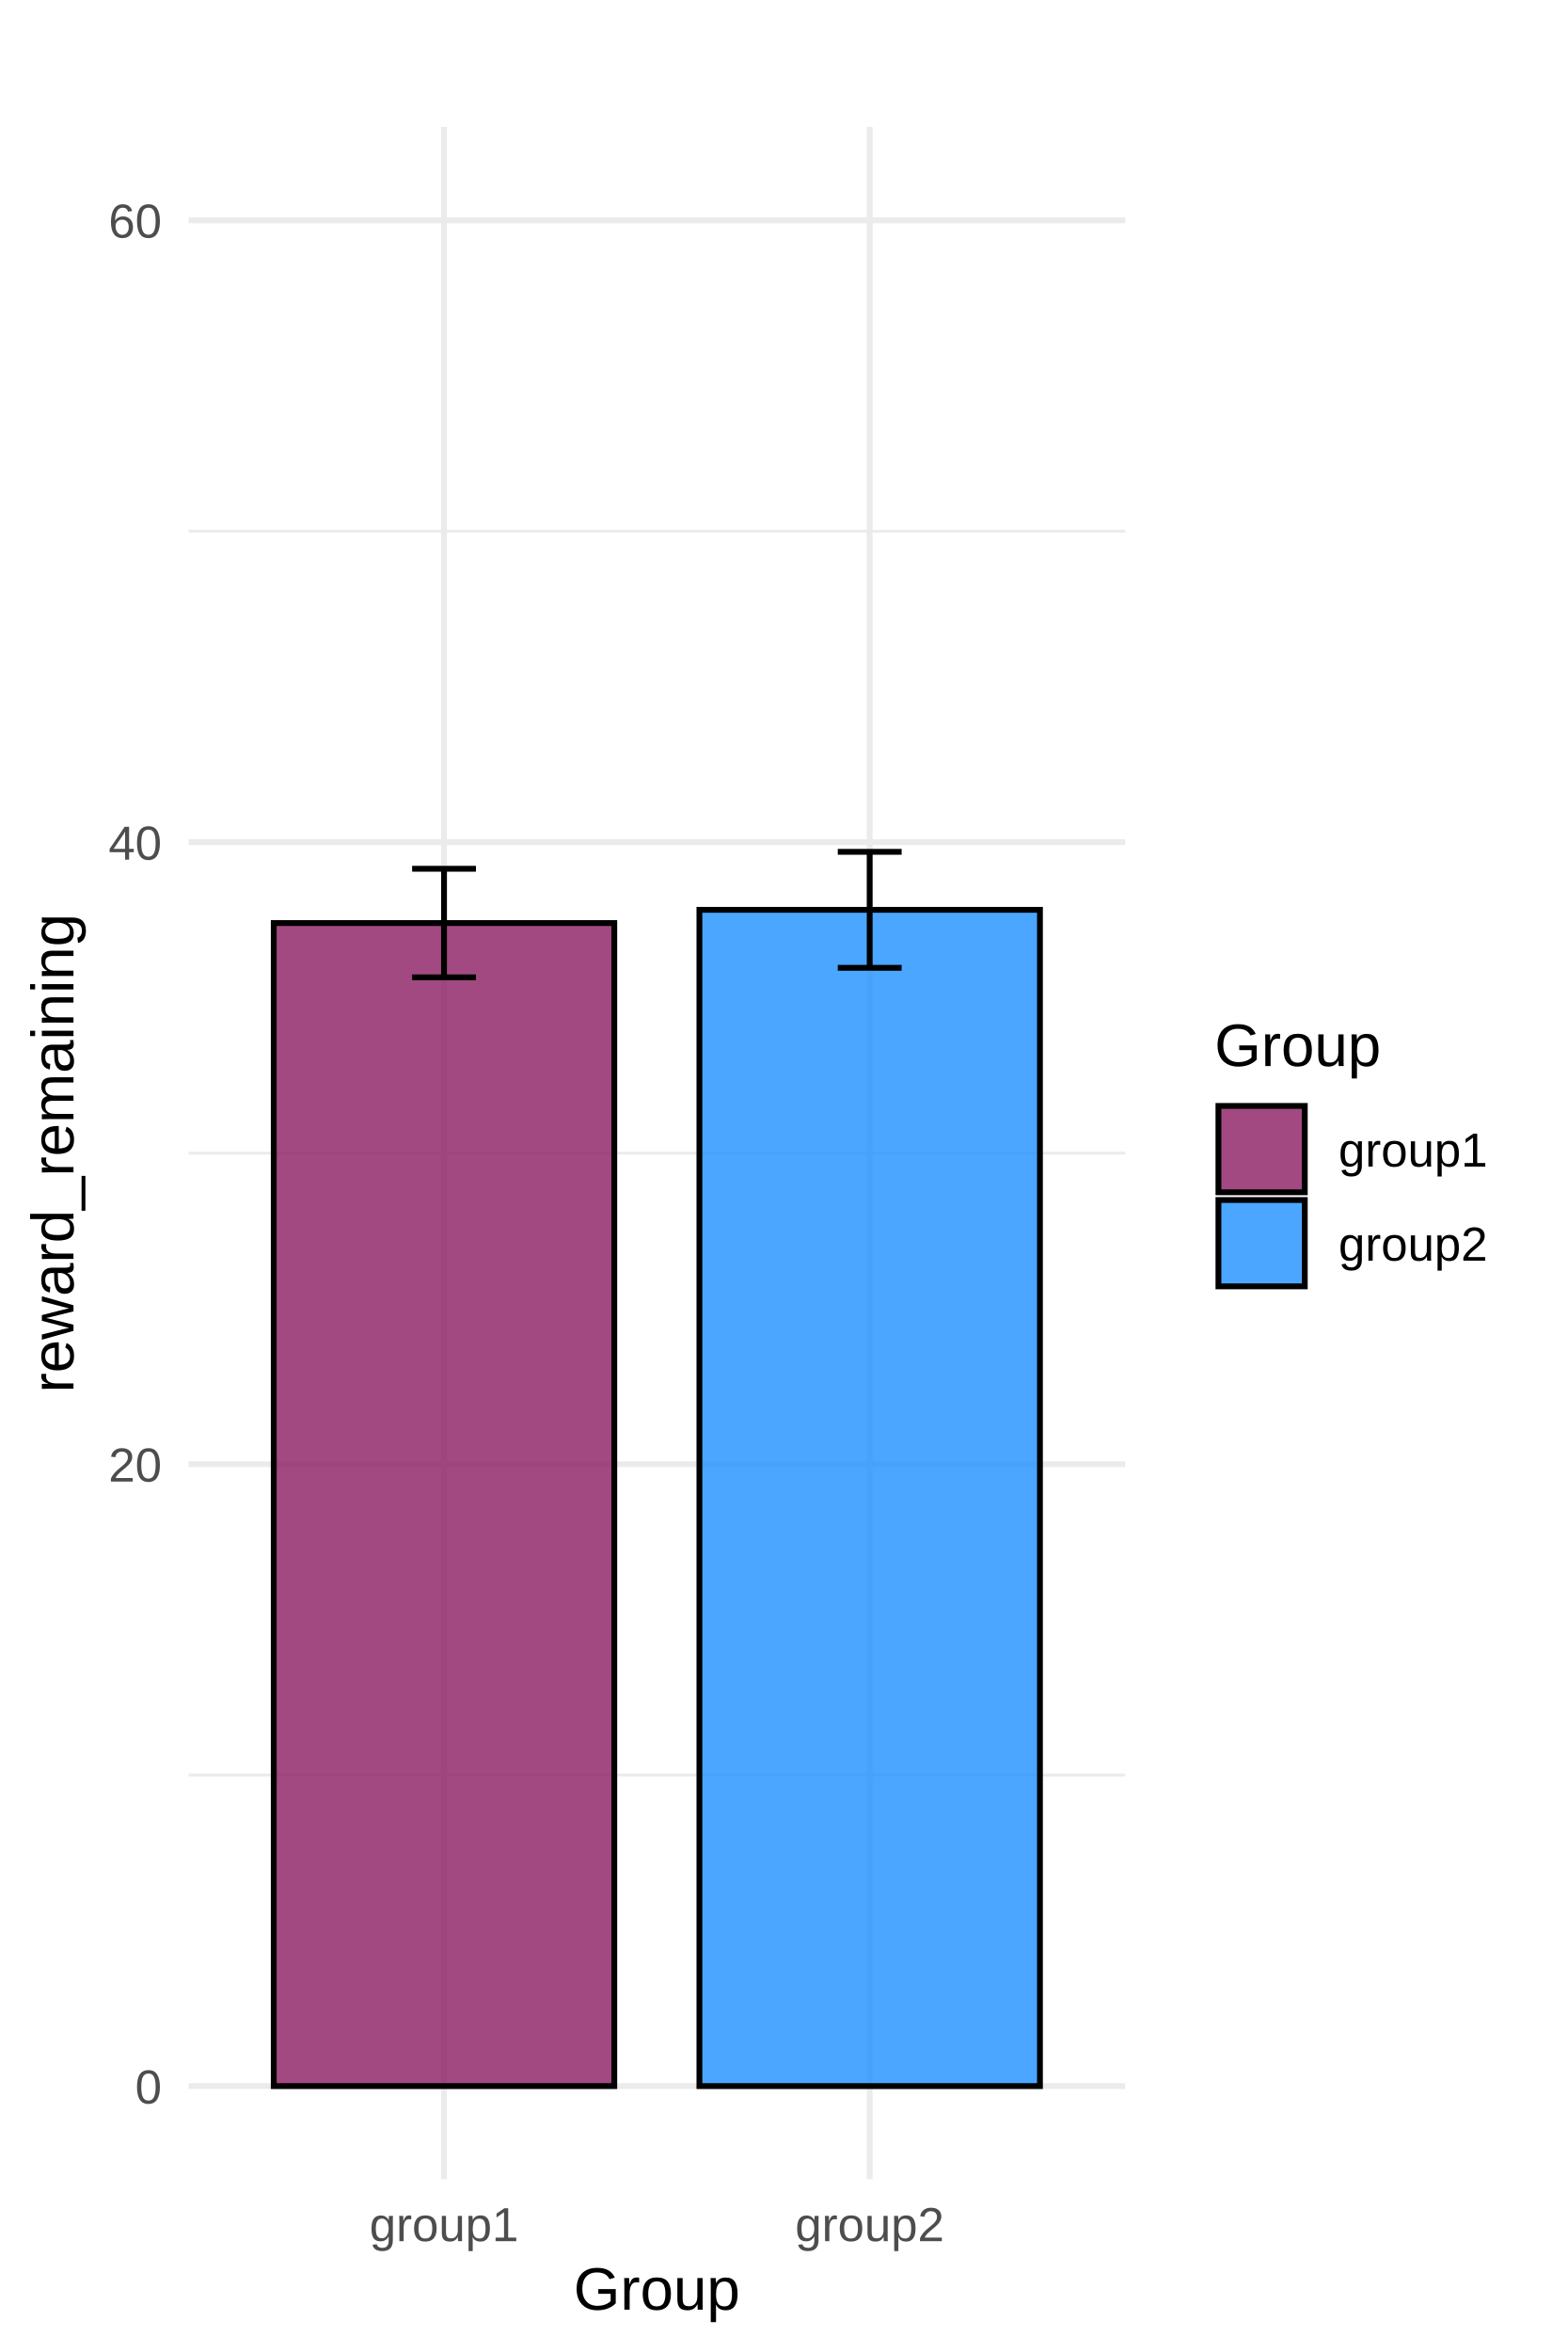
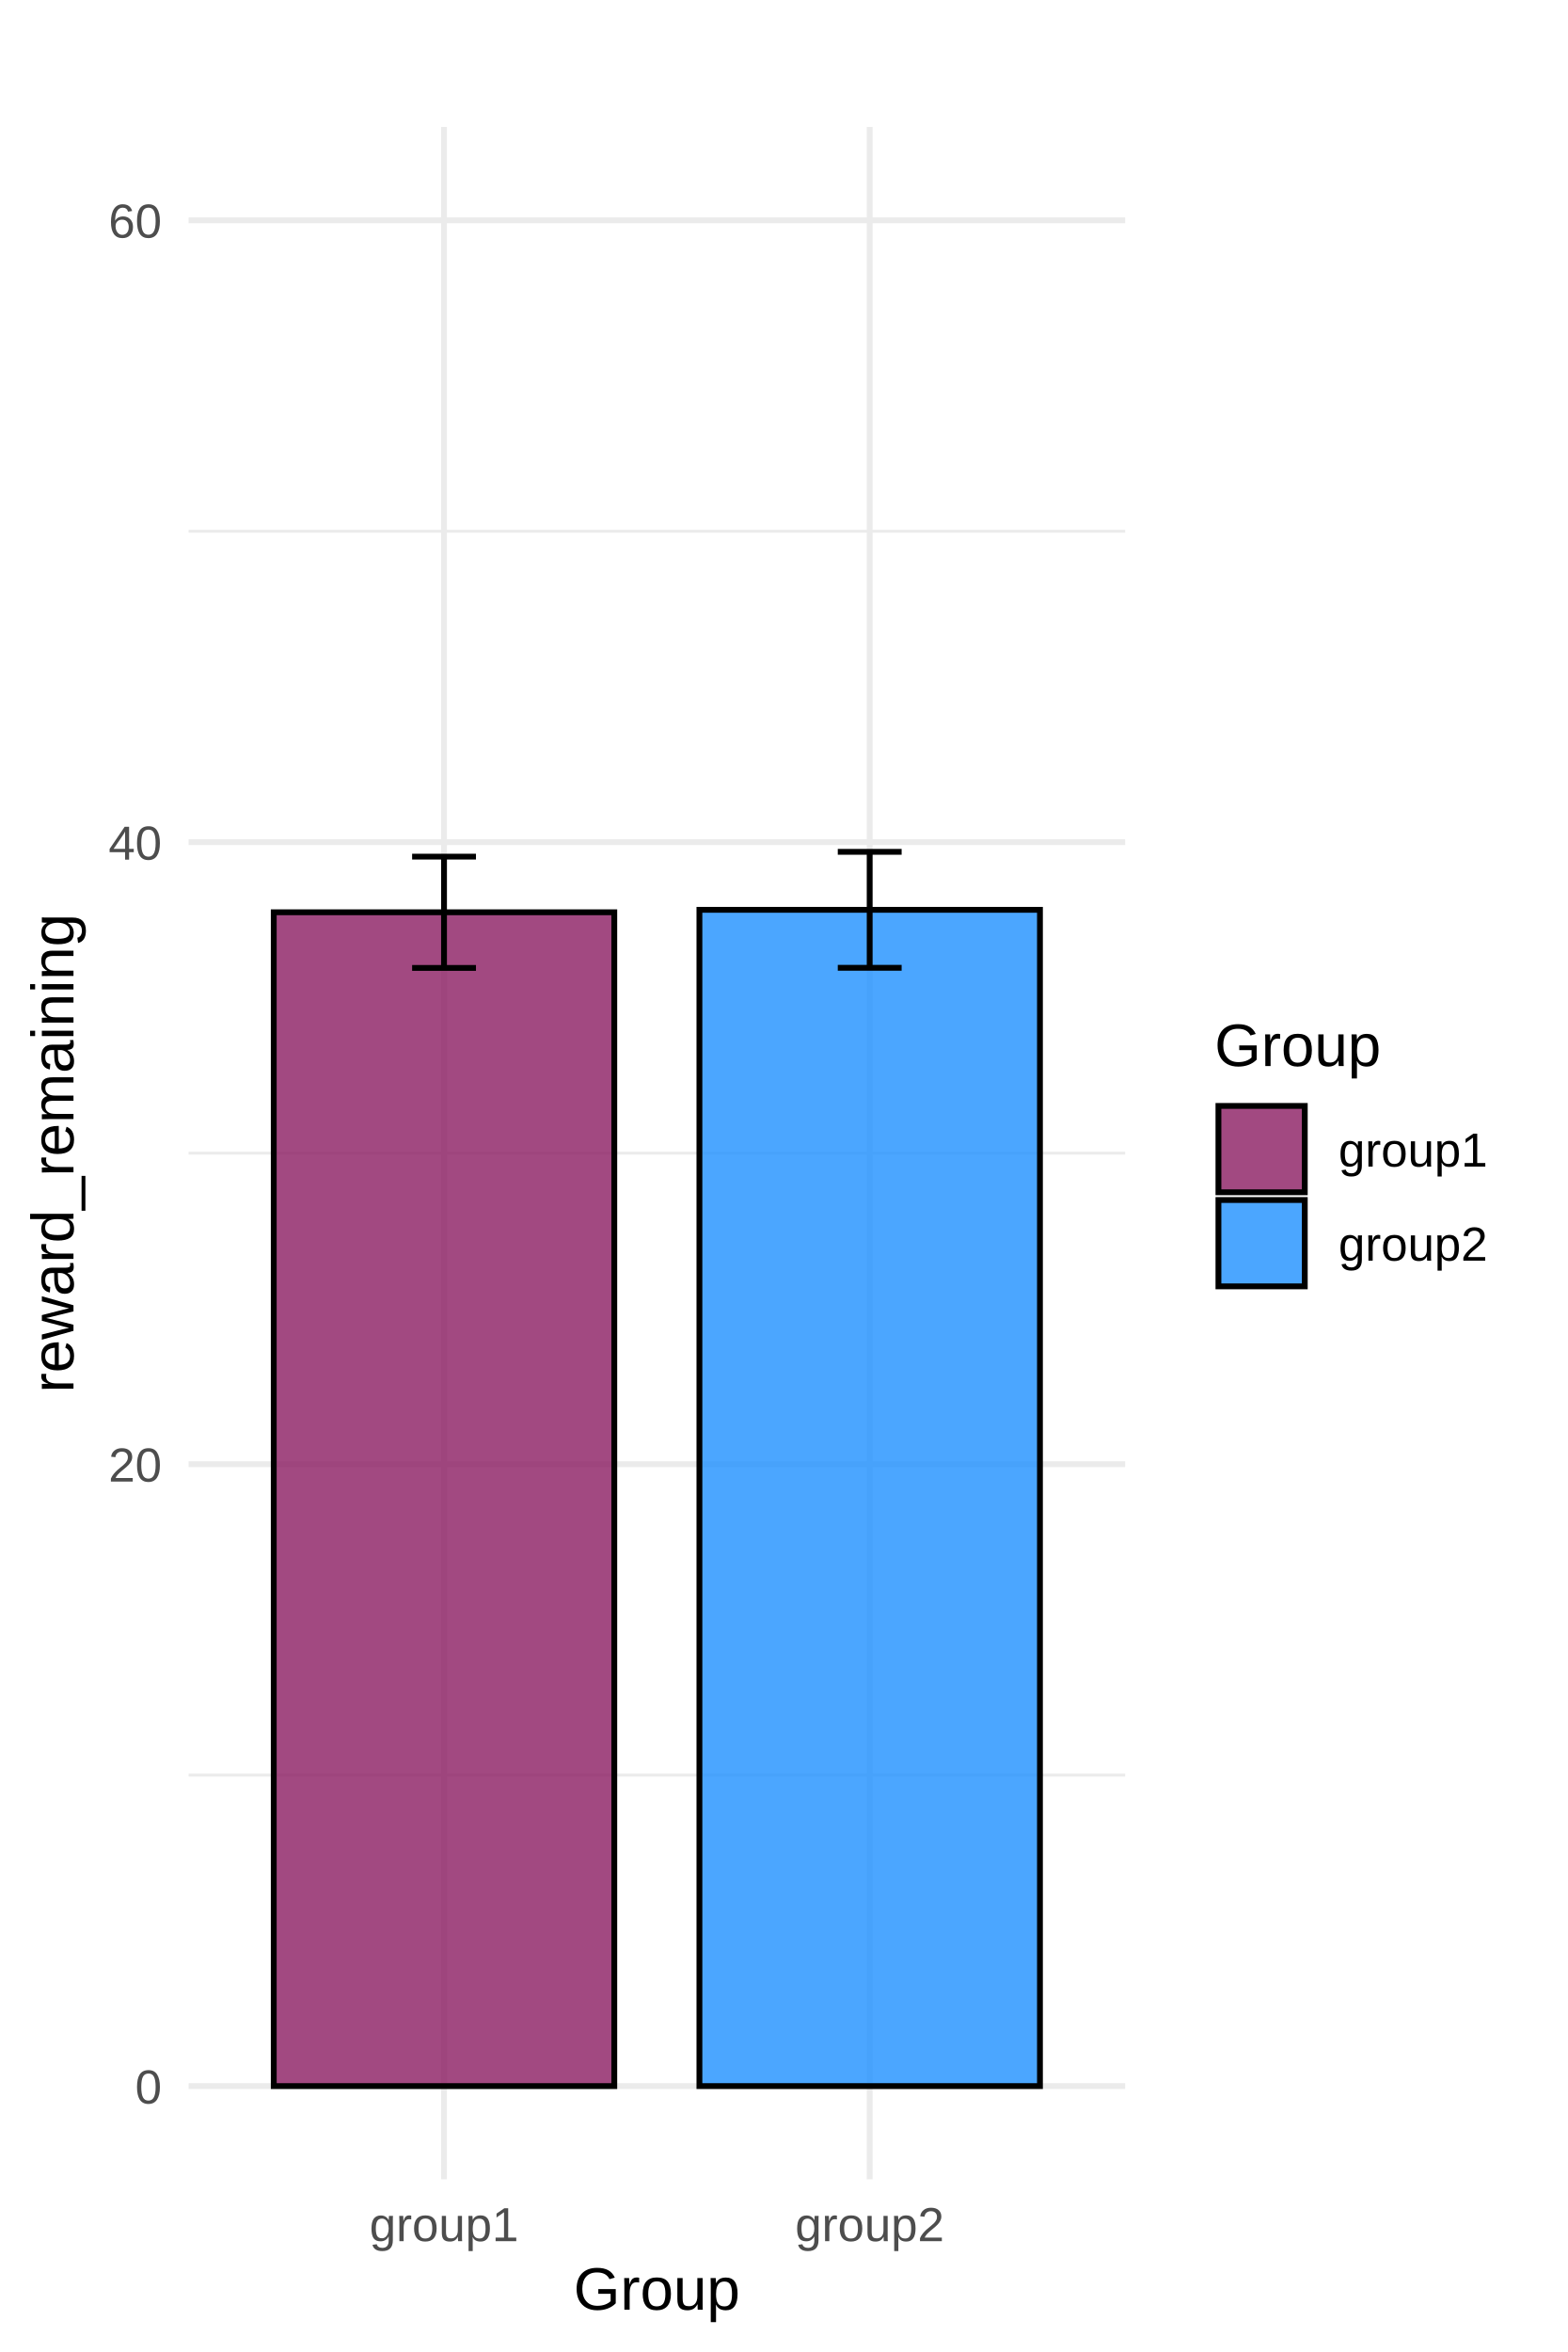
<svg xmlns="http://www.w3.org/2000/svg" class="svglite" width="288.00pt" height="432.00pt" viewBox="0 0 288.00 432.00">
  <defs>
    <style type="text/css">
    .svglite line, .svglite polyline, .svglite polygon, .svglite path, .svglite rect, .svglite circle {
      fill: none;
      stroke: #000000;
      stroke-linecap: round;
      stroke-linejoin: round;
      stroke-miterlimit: 10.00;
    }
    .svglite text {
      white-space: pre;
    }
  </style>
  </defs>
  <rect width="100%" height="100%" style="stroke: none; fill: none;" />
  <defs>
    <clipPath id="cpMC4wMHwyODguMDB8MC4wMHw0MzIuMDA=">
      <rect x="0.00" y="0.00" width="288.00" height="432.00" />
    </clipPath>
  </defs>
  <g clip-path="url(#cpMC4wMHwyODguMDB8MC4wMHw0MzIuMDA=)">
</g>
  <defs>
    <clipPath id="cpMzQuNjV8MjA2LjcwfDIzLjMyfDQwMC4yOQ==">
      <rect x="34.65" y="23.32" width="172.05" height="376.97" />
    </clipPath>
  </defs>
  <g clip-path="url(#cpMzQuNjV8MjA2LjcwfDIzLjMyfDQwMC4yOQ==)">
    <polyline points="34.65,326.04 206.70,326.04 " style="stroke-width: 0.53; stroke: #EBEBEB; stroke-linecap: butt;" />
    <polyline points="34.65,211.81 206.70,211.81 " style="stroke-width: 0.53; stroke: #EBEBEB; stroke-linecap: butt;" />
    <polyline points="34.65,97.57 206.70,97.57 " style="stroke-width: 0.53; stroke: #EBEBEB; stroke-linecap: butt;" />
    <polyline points="34.65,383.16 206.70,383.16 " style="stroke-width: 1.07; stroke: #EBEBEB; stroke-linecap: butt;" />
    <polyline points="34.65,268.93 206.70,268.93 " style="stroke-width: 1.07; stroke: #EBEBEB; stroke-linecap: butt;" />
    <polyline points="34.65,154.69 206.70,154.69 " style="stroke-width: 1.07; stroke: #EBEBEB; stroke-linecap: butt;" />
    <polyline points="34.65,40.46 206.70,40.46 " style="stroke-width: 1.07; stroke: #EBEBEB; stroke-linecap: butt;" />
    <polyline points="81.57,400.29 81.57,23.32 " style="stroke-width: 1.07; stroke: #EBEBEB; stroke-linecap: butt;" />
    <polyline points="159.77,400.29 159.77,23.32 " style="stroke-width: 1.07; stroke: #EBEBEB; stroke-linecap: butt;" />
-     <rect x="50.29" y="169.54" width="62.56" height="213.62" style="stroke-width: 1.07; stroke-linecap: butt; stroke-linejoin: miter; fill: #8B1C62; fill-opacity: 0.80;" />
+     <rect x="50.29" y="167.56" width="62.56" height="215.60" style="stroke-width: 1.07; stroke-linecap: butt; stroke-linejoin: miter; fill: #8B1C62; fill-opacity: 0.80;" />
    <rect x="128.49" y="167.11" width="62.56" height="216.05" style="stroke-width: 1.07; stroke-linecap: butt; stroke-linejoin: miter; fill: #1E90FF; fill-opacity: 0.80;" />
-     <polyline points="75.71,159.57 87.44,159.57 " style="stroke-width: 1.07; stroke-linecap: butt;" />
-     <polyline points="81.57,159.57 81.57,179.51 " style="stroke-width: 1.07; stroke-linecap: butt;" />
-     <polyline points="75.71,179.51 87.44,179.51 " style="stroke-width: 1.07; stroke-linecap: butt;" />
+     <polyline points="75.71,157.34 87.44,157.34 " style="stroke-width: 1.07; stroke-linecap: butt;" />
+     <polyline points="81.57,157.34 81.57,177.78 " style="stroke-width: 1.07; stroke-linecap: butt;" />
+     <polyline points="75.71,177.78 87.44,177.78 " style="stroke-width: 1.07; stroke-linecap: butt;" />
    <polyline points="153.91,156.46 165.64,156.46 " style="stroke-width: 1.07; stroke-linecap: butt;" />
    <polyline points="159.77,156.46 159.77,177.76 " style="stroke-width: 1.07; stroke-linecap: butt;" />
    <polyline points="153.91,177.76 165.64,177.76 " style="stroke-width: 1.07; stroke-linecap: butt;" />
  </g>
  <g clip-path="url(#cpMC4wMHwyODguMDB8MC4wMHw0MzIuMDA=)">
-     <text x="29.72" y="386.37" text-anchor="end" style="font-size: 8.80px;fill: #4D4D4D; font-family: &quot;Liberation Sans&quot;;" textLength="5.59px" lengthAdjust="spacingAndGlyphs">0</text>
-     <text x="29.72" y="272.13" text-anchor="end" style="font-size: 8.80px;fill: #4D4D4D; font-family: &quot;Liberation Sans&quot;;" textLength="11.19px" lengthAdjust="spacingAndGlyphs">20</text>
-     <text x="29.72" y="157.90" text-anchor="end" style="font-size: 8.80px;fill: #4D4D4D; font-family: &quot;Liberation Sans&quot;;" textLength="11.19px" lengthAdjust="spacingAndGlyphs">40</text>
-     <text x="29.72" y="43.66" text-anchor="end" style="font-size: 8.80px;fill: #4D4D4D; font-family: &quot;Liberation Sans&quot;;" textLength="11.19px" lengthAdjust="spacingAndGlyphs">60</text>
-     <text x="81.57" y="411.64" text-anchor="middle" style="font-size: 8.80px;fill: #4D4D4D; font-family: &quot;Liberation Sans&quot;;" textLength="31.15px" lengthAdjust="spacingAndGlyphs">group1</text>
-     <text x="159.77" y="411.64" text-anchor="middle" style="font-size: 8.80px;fill: #4D4D4D; font-family: &quot;Liberation Sans&quot;;" textLength="31.15px" lengthAdjust="spacingAndGlyphs">group2</text>
-     <text x="120.67" y="424.23" text-anchor="middle" style="font-size: 11.00px; font-family: &quot;Liberation Sans&quot;;" textLength="33.49px" lengthAdjust="spacingAndGlyphs">Group</text>
-     <text transform="translate(13.50,211.81) rotate(-90)" text-anchor="middle" style="font-size: 11.00px; font-family: &quot;Liberation Sans&quot;;" textLength="99.14px" lengthAdjust="spacingAndGlyphs">reward_remaining</text>
-     <text x="223.13" y="195.80" style="font-size: 11.00px; font-family: &quot;Liberation Sans&quot;;" textLength="33.49px" lengthAdjust="spacingAndGlyphs">Group</text>
+     <text x="29.72" y="386.37" text-anchor="end" style="font-size: 8.80px;fill: #4D4D4D; font-family: &quot;Arimo&quot;;" textLength="5.59px" lengthAdjust="spacingAndGlyphs">0</text>
+     <text x="29.72" y="272.13" text-anchor="end" style="font-size: 8.80px;fill: #4D4D4D; font-family: &quot;Arimo&quot;;" textLength="11.19px" lengthAdjust="spacingAndGlyphs">20</text>
+     <text x="29.72" y="157.90" text-anchor="end" style="font-size: 8.80px;fill: #4D4D4D; font-family: &quot;Arimo&quot;;" textLength="11.19px" lengthAdjust="spacingAndGlyphs">40</text>
+     <text x="29.72" y="43.66" text-anchor="end" style="font-size: 8.80px;fill: #4D4D4D; font-family: &quot;Arimo&quot;;" textLength="11.19px" lengthAdjust="spacingAndGlyphs">60</text>
+     <text x="81.57" y="411.64" text-anchor="middle" style="font-size: 8.80px;fill: #4D4D4D; font-family: &quot;Arimo&quot;;" textLength="31.15px" lengthAdjust="spacingAndGlyphs">group1</text>
+     <text x="159.77" y="411.64" text-anchor="middle" style="font-size: 8.80px;fill: #4D4D4D; font-family: &quot;Arimo&quot;;" textLength="31.15px" lengthAdjust="spacingAndGlyphs">group2</text>
+     <text x="120.67" y="424.23" text-anchor="middle" style="font-size: 11.00px; font-family: &quot;Arimo&quot;;" textLength="33.49px" lengthAdjust="spacingAndGlyphs">Group</text>
+     <text transform="translate(13.50,211.81) rotate(-90)" text-anchor="middle" style="font-size: 11.00px; font-family: &quot;Arimo&quot;;" textLength="99.14px" lengthAdjust="spacingAndGlyphs">reward_remaining</text>
+     <text x="223.13" y="195.80" style="font-size: 11.00px; font-family: &quot;Arimo&quot;;" textLength="33.49px" lengthAdjust="spacingAndGlyphs">Group</text>
    <rect x="223.84" y="203.13" width="15.86" height="15.86" style="stroke-width: 1.07; stroke-linecap: butt; stroke-linejoin: miter; fill: #8B1C62; fill-opacity: 0.80;" />
    <rect x="223.84" y="220.41" width="15.86" height="15.86" style="stroke-width: 1.07; stroke-linecap: butt; stroke-linejoin: miter; fill: #1E90FF; fill-opacity: 0.80;" />
-     <text x="245.89" y="214.27" style="font-size: 8.80px; font-family: &quot;Liberation Sans&quot;;" textLength="31.15px" lengthAdjust="spacingAndGlyphs">group1</text>
-     <text x="245.89" y="231.55" style="font-size: 8.80px; font-family: &quot;Liberation Sans&quot;;" textLength="31.15px" lengthAdjust="spacingAndGlyphs">group2</text>
+     <text x="245.89" y="214.27" style="font-size: 8.80px; font-family: &quot;Arimo&quot;;" textLength="31.15px" lengthAdjust="spacingAndGlyphs">group1</text>
+     <text x="245.89" y="231.55" style="font-size: 8.80px; font-family: &quot;Arimo&quot;;" textLength="31.15px" lengthAdjust="spacingAndGlyphs">group2</text>
  </g>
</svg>
